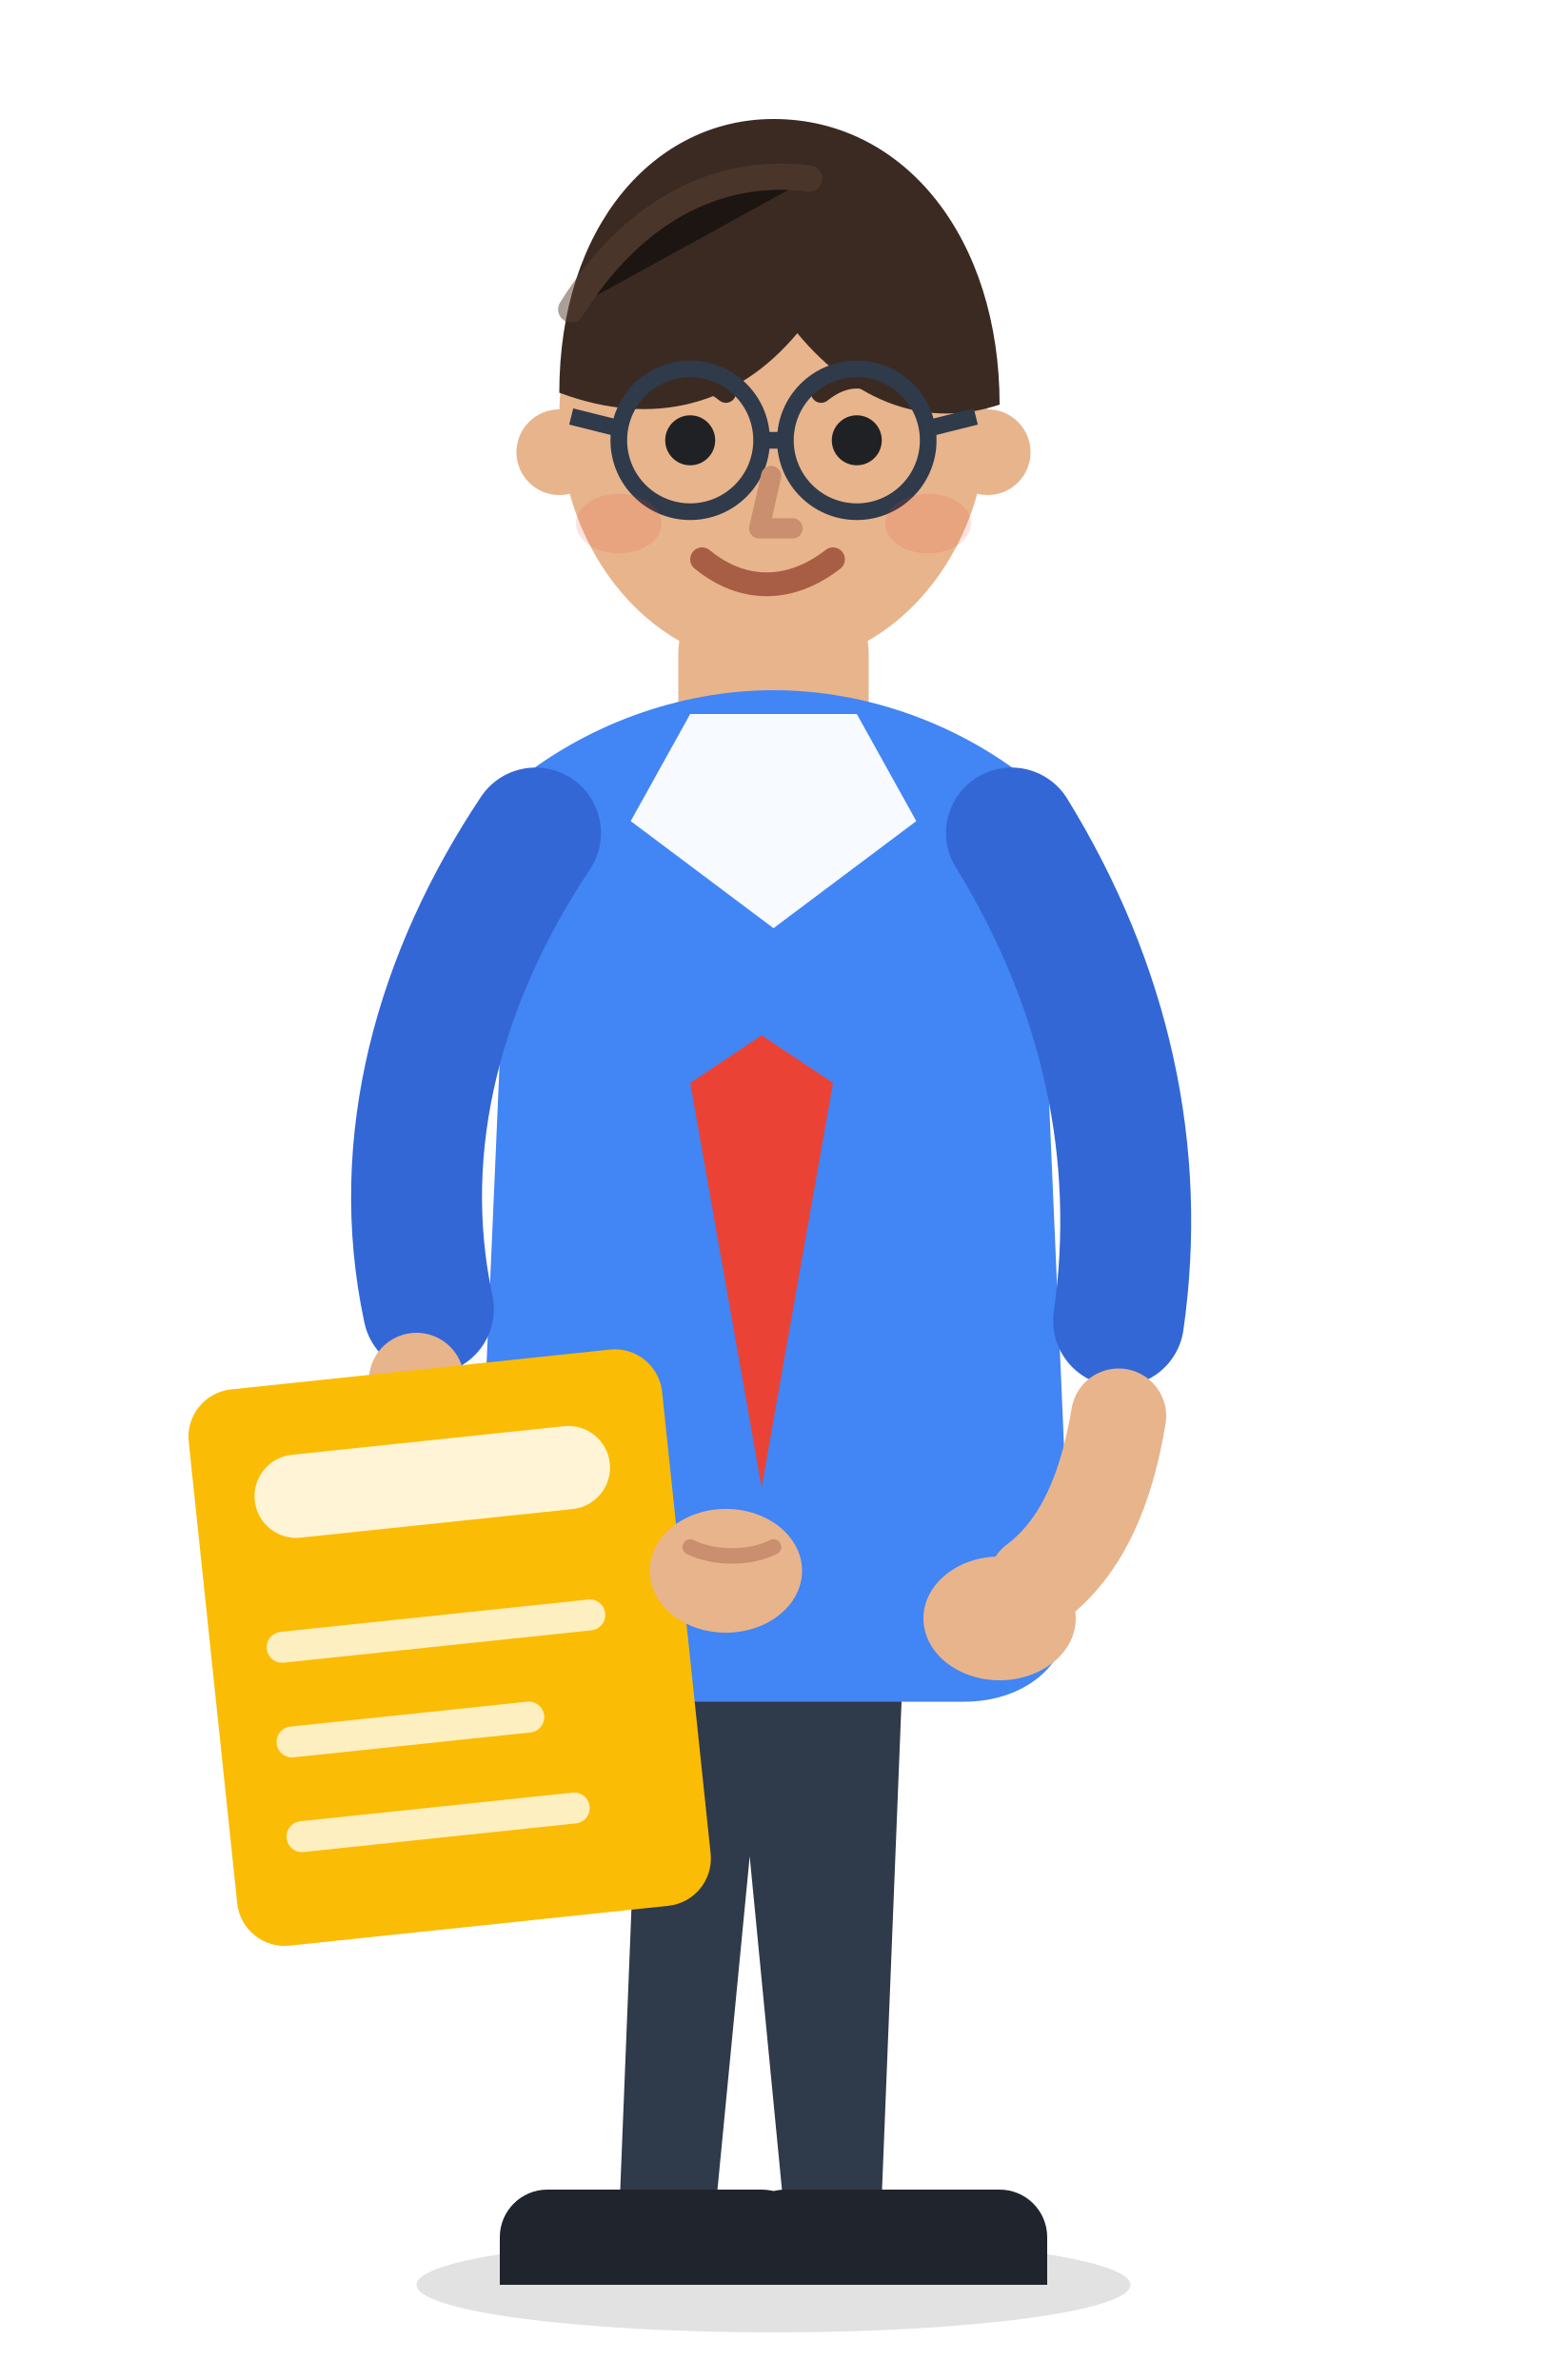
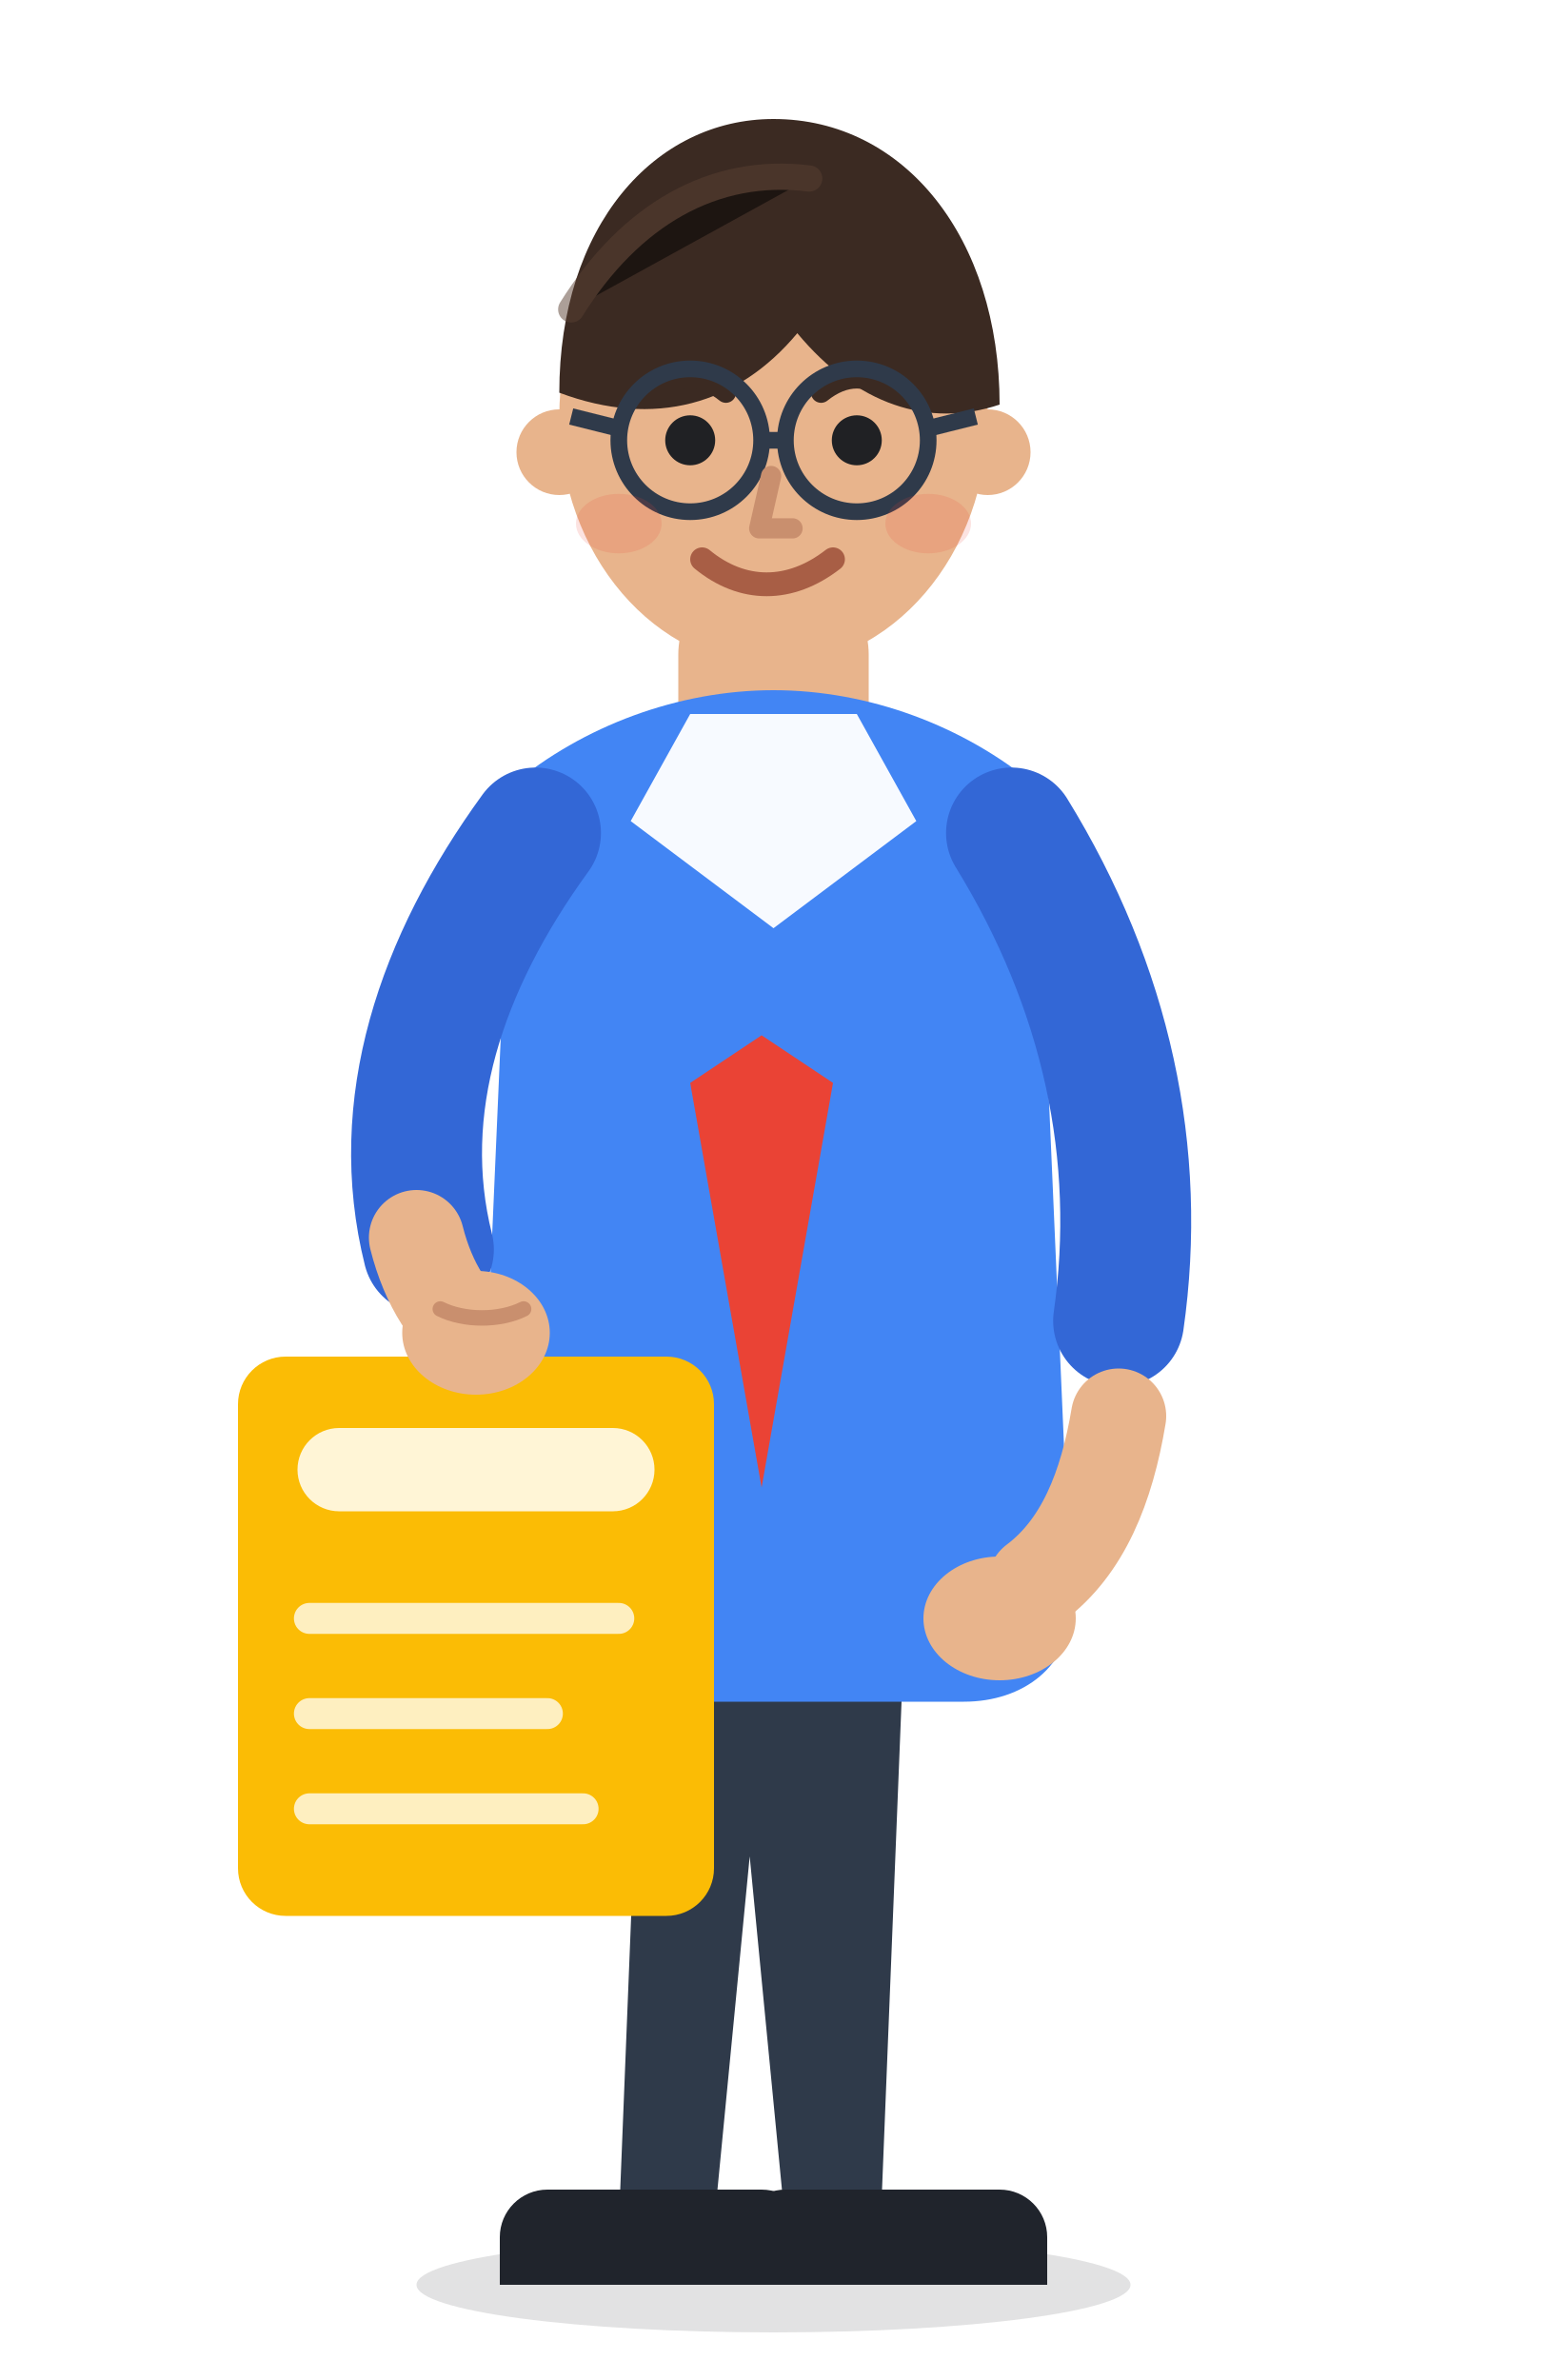
<svg xmlns="http://www.w3.org/2000/svg" viewBox="0 0 130 200" role="img" aria-label="Аналитик с папкой">
  <ellipse cx="65" cy="192" rx="30" ry="4" fill="#202124" opacity=".13" />
  <path d="M54 137h22l-2 50h-8l-3-31-3 31h-8l2-50Z" fill="#2F3A4A" />
  <path d="M46 184h18a4 4 0 0 1 4 4v4H42v-4a4 4 0 0 1 4-4Z" fill="#20242C" />
  <path d="M66 184h18a4 4 0 0 1 4 4v4H62v-4a4 4 0 0 1 4-4Z" fill="#20242C" />
  <rect x="57" y="48" width="16" height="18" rx="7" fill="#E8B48C" />
  <path d="M43 66c6-5 14-8 22-8s16 3 22 8l3 69c0 5-4 8-9 8H49c-5 0-9-3-9-8l3-69Z" fill="#4285F4" />
  <path d="M58 60h14l5 9-12 9-12-9 5-9Z" fill="#F7FAFF" />
  <path d="M64 87l6 4-6 34-6-34 6-4Z" fill="#EA4335" />
-   <path d="M45 70c-8 12-12 26-9 40" fill="none" stroke="#3367D6" stroke-width="11" stroke-linecap="round" />
-   <path d="M35 116c1 6 5 11 12 14" fill="none" stroke="#E8B48C" stroke-width="8" stroke-linecap="round" />
+   <path d="M45 70c-8 11-12 23-9 35" fill="none" stroke="#3367D6" stroke-width="11" stroke-linecap="round" />
+   <path d="M35 104c1 4 3 7 5 8" fill="none" stroke="#E8B48C" stroke-width="8" stroke-linecap="round" />
  <ellipse cx="46" cy="136" rx="6.4" ry="5.2" fill="#E8B48C" />
  <path d="M85 70c8 13 11 27 9 41" fill="none" stroke="#3367D6" stroke-width="11" stroke-linecap="round" />
  <path d="M94 119c-1 6-3 11-7 14" fill="none" stroke="#E8B48C" stroke-width="8" stroke-linecap="round" />
  <ellipse cx="84" cy="136" rx="6.4" ry="5.2" fill="#E8B48C" />
-   <g transform="rotate(-6 47 140)">
-     <rect x="18" y="114" width="40" height="47" rx="4" fill="#FBBC05" />
-     <rect x="23" y="120" width="30" height="7" rx="3.5" fill="#FFF8E1" opacity=".95" />
-     <path d="M24 136h26M24 144h20M24 152h23" stroke="#FFF8E1" stroke-width="2.6" stroke-linecap="round" opacity=".85" />
+   <g>
+     <rect x="20" y="114" width="40" height="47" rx="4" fill="#FBBC05" />
+     <rect x="25" y="120" width="30" height="7" rx="3.5" fill="#FFF8E1" opacity=".95" />
+     <path d="M26 136h26M26 144h20M26 152h23" stroke="#FFF8E1" stroke-width="2.6" stroke-linecap="round" opacity=".85" />
  </g>
-   <ellipse cx="61" cy="132" rx="6.4" ry="5.2" fill="#E8B48C" />
-   <path d="M58 130c2 1 5 1 7 0" stroke="#C98F6E" stroke-width="1.3" stroke-linecap="round" fill="none" />
+   <ellipse cx="40" cy="112" rx="6.2" ry="5.2" fill="#E8B48C" />
+   <path d="M37 110c2 1 5 1 7 0" stroke="#C98F6E" stroke-width="1.3" stroke-linecap="round" fill="none" />
  <ellipse cx="65" cy="35" rx="18" ry="21" fill="#E8B48C" />
  <circle cx="47" cy="38" r="3.6" fill="#E8B48C" />
  <circle cx="83" cy="38" r="3.6" fill="#E8B48C" />
  <path d="M47 33c0-14 8-23 18-23 11 0 19 10 19 24-6 2-12 0-17-6-5 6-12 8-20 5Z" fill="#3B2A22" />
  <path d="M48 26c5-8 12-12 20-11" stroke="#5A4032" stroke-width="2.2" stroke-linecap="round" opacity=".5" />
  <path d="M55 33c2-1.6 4-1.6 6 0M69 33c2-1.6 4-1.6 6 0" stroke="#3B2A22" stroke-width="1.7" stroke-linecap="round" fill="none" />
  <circle cx="58" cy="37" r="2.1" fill="#202124" />
  <circle cx="72" cy="37" r="2.1" fill="#202124" />
  <g fill="none" stroke="#2F3A4A" stroke-width="1.4">
    <circle cx="58" cy="37" r="6" />
    <circle cx="72" cy="37" r="6" />
    <path d="M64 37h2M52 36l-4-1M78 36l4-1" />
  </g>
  <path d="M64.8 40l-1 4.4h2.8" stroke="#C98F6E" stroke-width="1.7" stroke-linecap="round" stroke-linejoin="round" fill="none" />
  <path d="M59 47c3.4 2.8 7.4 2.8 11 0" stroke="#A85E45" stroke-width="2" stroke-linecap="round" fill="none" />
  <ellipse cx="52" cy="44" rx="3.6" ry="2.5" fill="#EA4335" opacity=".15" />
  <ellipse cx="78" cy="44" rx="3.6" ry="2.5" fill="#EA4335" opacity=".15" />
</svg>
